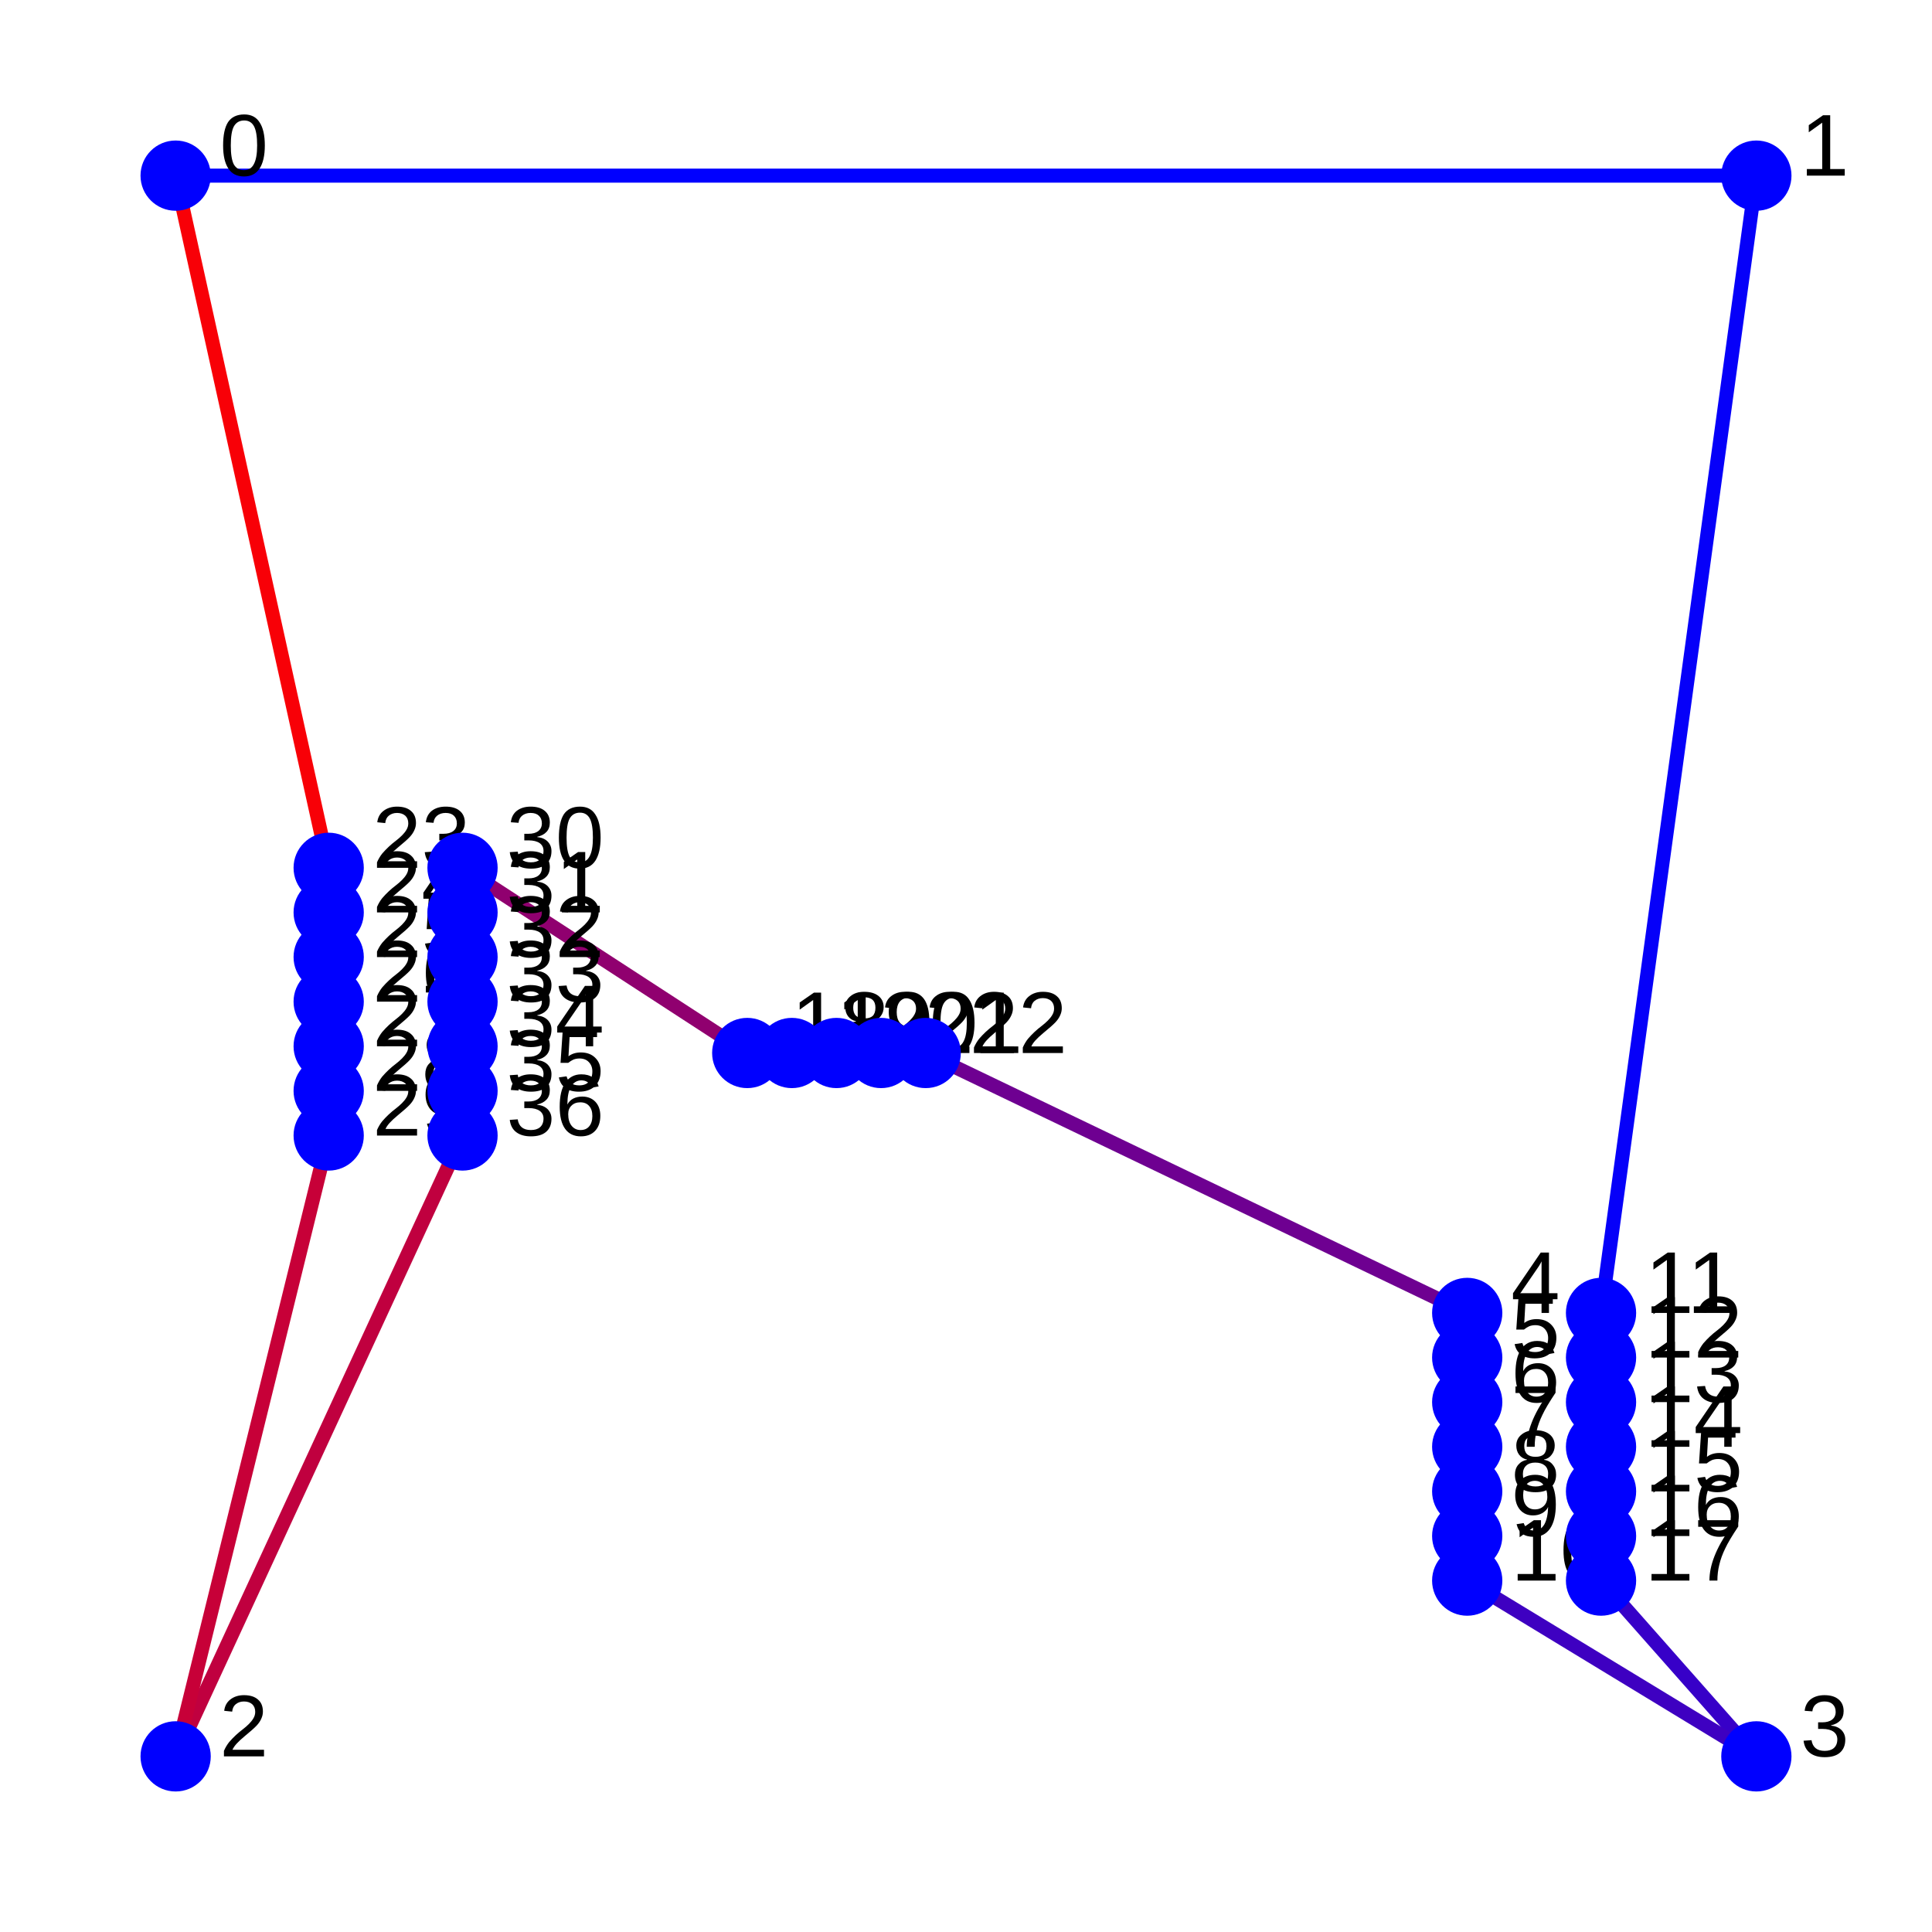
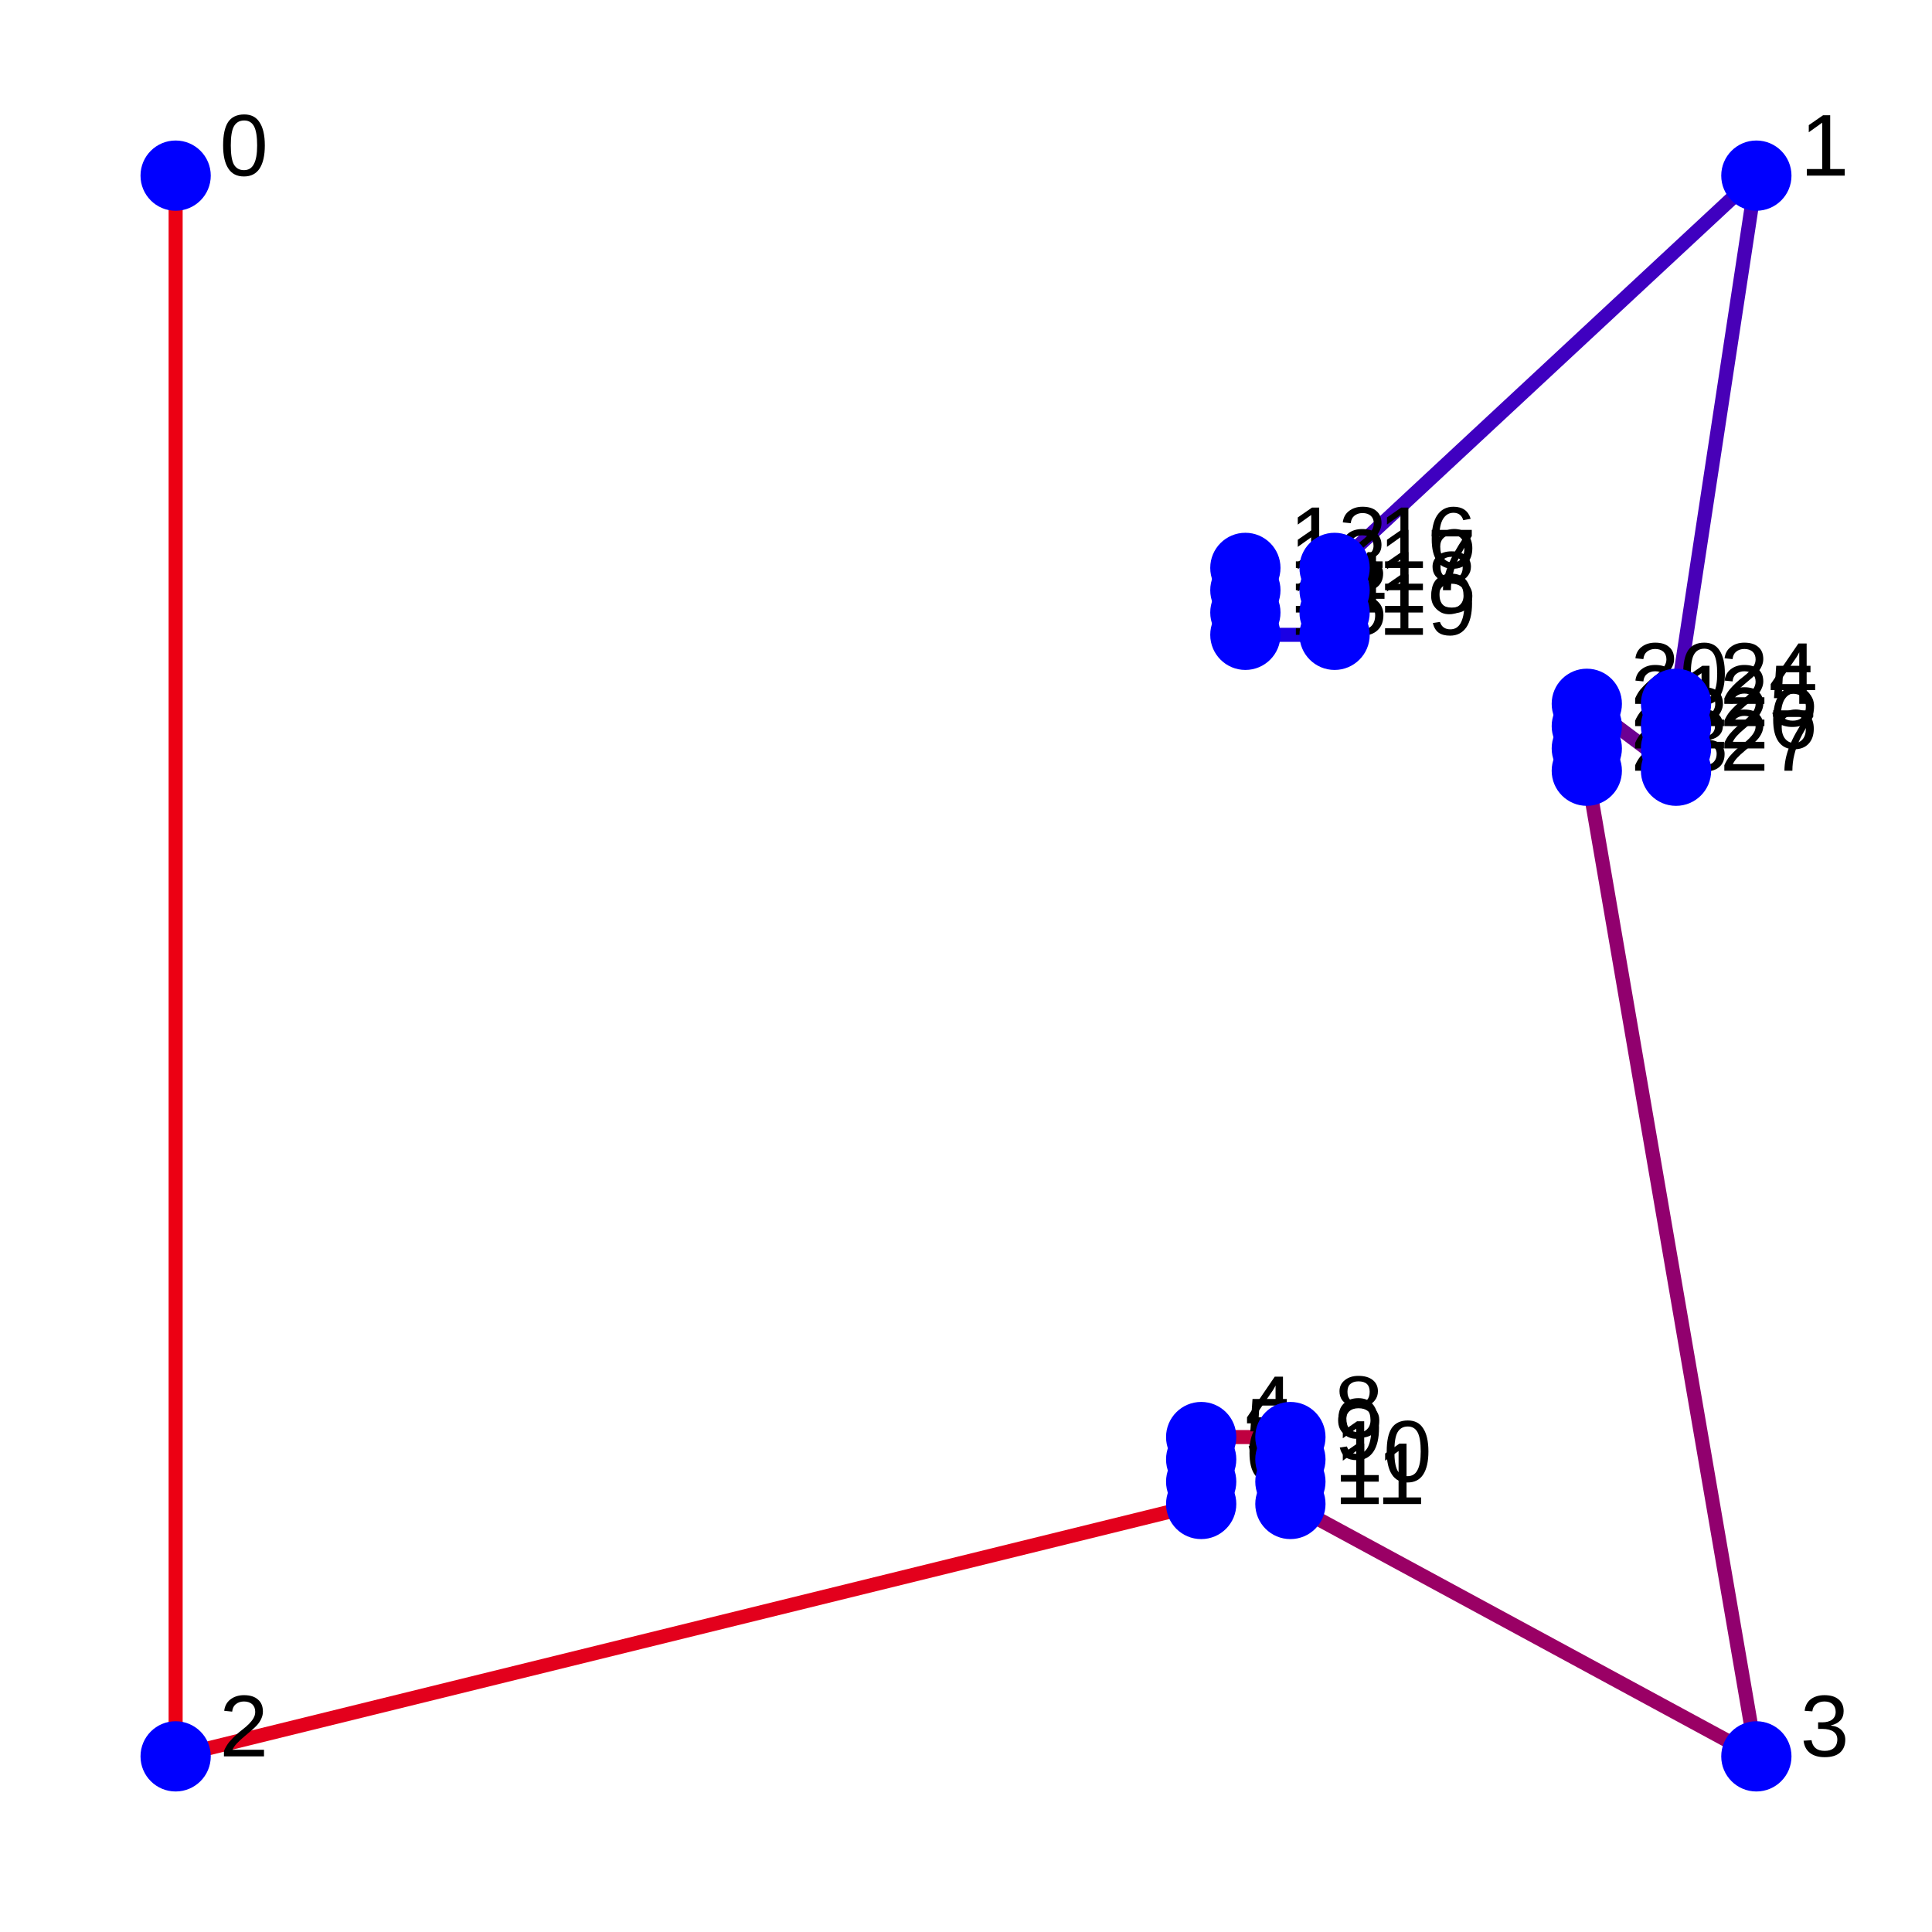
<svg xmlns="http://www.w3.org/2000/svg" viewBox="-5 -5 110 110">
  <rect x="-5" y="-5" width="110" height="110" fill="white" />
  <g>
-     <line x1="5" y1="5" x2="95" y2="5" stroke="rgb(0,0,255)" stroke-width="0.8" />
-     <line x1="95" y1="5" x2="86.156" y2="69.753" stroke="rgb(6,0,249)" stroke-width="0.8" />
-     <line x1="86.156" y1="69.753" x2="86.156" y2="72.293" stroke="rgb(13,0,242)" stroke-width="0.8" />
-     <line x1="86.156" y1="72.293" x2="86.156" y2="74.833" stroke="rgb(20,0,235)" stroke-width="0.8" />
-     <line x1="86.156" y1="74.833" x2="86.156" y2="77.373" stroke="rgb(27,0,228)" stroke-width="0.8" />
-     <line x1="86.156" y1="77.373" x2="86.156" y2="79.913" stroke="rgb(34,0,221)" stroke-width="0.8" />
-     <line x1="86.156" y1="79.913" x2="86.156" y2="82.453" stroke="rgb(41,0,214)" stroke-width="0.8" />
-     <line x1="86.156" y1="82.453" x2="86.156" y2="84.993" stroke="rgb(48,0,207)" stroke-width="0.8" />
-     <line x1="86.156" y1="84.993" x2="95" y2="95" stroke="rgb(55,0,200)" stroke-width="0.8" />
-     <line x1="95" y1="95" x2="78.537" y2="84.993" stroke="rgb(62,0,193)" stroke-width="0.8" />
-     <line x1="78.537" y1="84.993" x2="78.537" y2="82.453" stroke="rgb(68,0,187)" stroke-width="0.8" />
-     <line x1="78.537" y1="82.453" x2="78.537" y2="79.913" stroke="rgb(75,0,180)" stroke-width="0.8" />
-     <line x1="78.537" y1="79.913" x2="78.537" y2="77.373" stroke="rgb(82,0,173)" stroke-width="0.8" />
-     <line x1="78.537" y1="77.373" x2="78.537" y2="74.833" stroke="rgb(89,0,166)" stroke-width="0.8" />
-     <line x1="78.537" y1="74.833" x2="78.537" y2="72.293" stroke="rgb(96,0,159)" stroke-width="0.8" />
-     <line x1="78.537" y1="72.293" x2="78.537" y2="69.753" stroke="rgb(103,0,152)" stroke-width="0.8" />
-     <line x1="78.537" y1="69.753" x2="47.705" y2="54.953" stroke="rgb(110,0,145)" stroke-width="0.8" />
-     <line x1="47.705" y1="54.953" x2="45.165" y2="54.953" stroke="rgb(117,0,138)" stroke-width="0.8" />
-     <line x1="45.165" y1="54.953" x2="42.625" y2="54.953" stroke="rgb(124,0,131)" stroke-width="0.8" />
-     <line x1="42.625" y1="54.953" x2="40.085" y2="54.953" stroke="rgb(130,0,125)" stroke-width="0.8" />
-     <line x1="40.085" y1="54.953" x2="37.545" y2="54.953" stroke="rgb(137,0,118)" stroke-width="0.8" />
-     <line x1="37.545" y1="54.953" x2="21.334" y2="44.41" stroke="rgb(144,0,111)" stroke-width="0.8" />
-     <line x1="21.334" y1="44.41" x2="21.334" y2="46.95" stroke="rgb(151,0,104)" stroke-width="0.8" />
-     <line x1="21.334" y1="46.95" x2="21.334" y2="49.49" stroke="rgb(158,0,97)" stroke-width="0.8" />
-     <line x1="21.334" y1="49.49" x2="21.334" y2="52.03" stroke="rgb(165,0,90)" stroke-width="0.8" />
-     <line x1="21.334" y1="52.03" x2="21.334" y2="54.57" stroke="rgb(172,0,83)" stroke-width="0.8" />
-     <line x1="21.334" y1="54.57" x2="21.334" y2="57.11" stroke="rgb(179,0,76)" stroke-width="0.8" />
-     <line x1="21.334" y1="57.11" x2="21.334" y2="59.65" stroke="rgb(186,0,69)" stroke-width="0.8" />
-     <line x1="21.334" y1="59.65" x2="5" y2="95" stroke="rgb(192,0,63)" stroke-width="0.8" />
-     <line x1="5" y1="95" x2="13.714" y2="59.65" stroke="rgb(199,0,56)" stroke-width="0.8" />
-     <line x1="13.714" y1="59.65" x2="13.714" y2="57.11" stroke="rgb(206,0,49)" stroke-width="0.8" />
-     <line x1="13.714" y1="57.11" x2="13.714" y2="54.57" stroke="rgb(213,0,42)" stroke-width="0.8" />
-     <line x1="13.714" y1="54.57" x2="13.714" y2="52.03" stroke="rgb(220,0,35)" stroke-width="0.8" />
-     <line x1="13.714" y1="52.03" x2="13.714" y2="49.49" stroke="rgb(227,0,28)" stroke-width="0.8" />
-     <line x1="13.714" y1="49.49" x2="13.714" y2="46.95" stroke="rgb(234,0,21)" stroke-width="0.8" />
-     <line x1="13.714" y1="46.95" x2="13.714" y2="44.41" stroke="rgb(241,0,14)" stroke-width="0.8" />
-     <line x1="13.714" y1="44.41" x2="5" y2="5" stroke="rgb(248,0,7)" stroke-width="0.8" />
+     <line x1="65.906" y1="27.334" x2="65.906" y2="28.604" stroke="rgb(0,0,255)" stroke-width="0.8" />
+     <line x1="65.906" y1="28.604" x2="65.906" y2="29.874" stroke="rgb(9,0,246)" stroke-width="0.8" />
+     <line x1="65.906" y1="29.874" x2="65.906" y2="31.144" stroke="rgb(18,0,237)" stroke-width="0.8" />
+     <line x1="65.906" y1="31.144" x2="70.986" y2="31.144" stroke="rgb(27,0,228)" stroke-width="0.8" />
+     <line x1="70.986" y1="31.144" x2="70.986" y2="29.874" stroke="rgb(36,0,219)" stroke-width="0.8" />
+     <line x1="70.986" y1="29.874" x2="70.986" y2="28.604" stroke="rgb(45,0,210)" stroke-width="0.8" />
+     <line x1="70.986" y1="28.604" x2="70.986" y2="27.334" stroke="rgb(54,0,201)" stroke-width="0.8" />
+     <line x1="70.986" y1="27.334" x2="95" y2="5" stroke="rgb(63,0,192)" stroke-width="0.8" />
+     <line x1="95" y1="5" x2="90.426" y2="35.072" stroke="rgb(72,0,183)" stroke-width="0.8" />
+     <line x1="90.426" y1="35.072" x2="90.426" y2="36.342" stroke="rgb(81,0,174)" stroke-width="0.8" />
+     <line x1="90.426" y1="36.342" x2="90.426" y2="37.612" stroke="rgb(91,0,164)" stroke-width="0.8" />
+     <line x1="90.426" y1="37.612" x2="90.426" y2="38.882" stroke="rgb(100,0,155)" stroke-width="0.8" />
+     <line x1="90.426" y1="38.882" x2="85.346" y2="35.072" stroke="rgb(109,0,146)" stroke-width="0.8" />
+     <line x1="85.346" y1="35.072" x2="85.346" y2="36.342" stroke="rgb(118,0,137)" stroke-width="0.8" />
+     <line x1="85.346" y1="36.342" x2="85.346" y2="37.612" stroke="rgb(127,0,128)" stroke-width="0.8" />
+     <line x1="85.346" y1="37.612" x2="85.346" y2="38.882" stroke="rgb(136,0,119)" stroke-width="0.8" />
+     <line x1="85.346" y1="38.882" x2="95" y2="95" stroke="rgb(145,0,110)" stroke-width="0.8" />
+     <line x1="95" y1="95" x2="68.47" y2="80.63" stroke="rgb(154,0,101)" stroke-width="0.8" />
+     <line x1="68.47" y1="80.63" x2="68.47" y2="79.36" stroke="rgb(163,0,92)" stroke-width="0.8" />
+     <line x1="68.47" y1="79.36" x2="68.47" y2="78.09" stroke="rgb(173,0,82)" stroke-width="0.8" />
+     <line x1="68.47" y1="78.09" x2="68.47" y2="76.82" stroke="rgb(182,0,73)" stroke-width="0.8" />
+     <line x1="68.47" y1="76.82" x2="63.39" y2="76.82" stroke="rgb(191,0,64)" stroke-width="0.8" />
+     <line x1="63.39" y1="76.82" x2="63.39" y2="78.09" stroke="rgb(200,0,55)" stroke-width="0.8" />
+     <line x1="63.39" y1="78.09" x2="63.39" y2="79.36" stroke="rgb(209,0,46)" stroke-width="0.8" />
+     <line x1="63.39" y1="79.36" x2="63.39" y2="80.63" stroke="rgb(218,0,37)" stroke-width="0.8" />
+     <line x1="63.39" y1="80.63" x2="5" y2="95" stroke="rgb(227,0,28)" stroke-width="0.8" />
+     <line x1="5" y1="95" x2="5" y2="5" stroke="rgb(236,0,19)" stroke-width="0.8" />
+     <line x1="5" y1="5" x2="5" y2="5" stroke="rgb(245,0,10)" stroke-width="0.8" />
  </g>
  <g>
    <circle cx="5" cy="5" r="2" fill="blue" />
    <text x="7.5" y="5" font-family="Arial" font-size="5" fill="black">0</text>
    <circle cx="95" cy="5" r="2" fill="blue" />
    <text x="97.5" y="5" font-family="Arial" font-size="5" fill="black">1</text>
    <circle cx="5" cy="95" r="2" fill="blue" />
    <text x="7.5" y="95" font-family="Arial" font-size="5" fill="black">2</text>
    <circle cx="95" cy="95" r="2" fill="blue" />
    <text x="97.5" y="95" font-family="Arial" font-size="5" fill="black">3</text>
-     <circle cx="78.537" cy="69.753" r="2" fill="blue" />
-     <text x="81.037" y="69.753" font-family="Arial" font-size="5" fill="black">4</text>
-     <circle cx="78.537" cy="72.293" r="2" fill="blue" />
-     <text x="81.037" y="72.293" font-family="Arial" font-size="5" fill="black">5</text>
-     <circle cx="78.537" cy="74.833" r="2" fill="blue" />
-     <text x="81.037" y="74.833" font-family="Arial" font-size="5" fill="black">6</text>
-     <circle cx="78.537" cy="77.373" r="2" fill="blue" />
-     <text x="81.037" y="77.373" font-family="Arial" font-size="5" fill="black">7</text>
-     <circle cx="78.537" cy="79.913" r="2" fill="blue" />
-     <text x="81.037" y="79.913" font-family="Arial" font-size="5" fill="black">8</text>
-     <circle cx="78.537" cy="82.453" r="2" fill="blue" />
-     <text x="81.037" y="82.453" font-family="Arial" font-size="5" fill="black">9</text>
-     <circle cx="78.537" cy="84.993" r="2" fill="blue" />
-     <text x="81.037" y="84.993" font-family="Arial" font-size="5" fill="black">10</text>
-     <circle cx="86.156" cy="69.753" r="2" fill="blue" />
-     <text x="88.656" y="69.753" font-family="Arial" font-size="5" fill="black">11</text>
-     <circle cx="86.156" cy="72.293" r="2" fill="blue" />
-     <text x="88.656" y="72.293" font-family="Arial" font-size="5" fill="black">12</text>
-     <circle cx="86.156" cy="74.833" r="2" fill="blue" />
-     <text x="88.656" y="74.833" font-family="Arial" font-size="5" fill="black">13</text>
-     <circle cx="86.156" cy="77.373" r="2" fill="blue" />
-     <text x="88.656" y="77.373" font-family="Arial" font-size="5" fill="black">14</text>
-     <circle cx="86.156" cy="79.913" r="2" fill="blue" />
-     <text x="88.656" y="79.913" font-family="Arial" font-size="5" fill="black">15</text>
-     <circle cx="86.156" cy="82.453" r="2" fill="blue" />
-     <text x="88.656" y="82.453" font-family="Arial" font-size="5" fill="black">16</text>
-     <circle cx="86.156" cy="84.993" r="2" fill="blue" />
-     <text x="88.656" y="84.993" font-family="Arial" font-size="5" fill="black">17</text>
-     <circle cx="37.545" cy="54.953" r="2" fill="blue" />
-     <text x="40.045" y="54.953" font-family="Arial" font-size="5" fill="black">18</text>
-     <circle cx="40.085" cy="54.953" r="2" fill="blue" />
-     <text x="42.585" y="54.953" font-family="Arial" font-size="5" fill="black">19</text>
-     <circle cx="42.625" cy="54.953" r="2" fill="blue" />
-     <text x="45.125" y="54.953" font-family="Arial" font-size="5" fill="black">20</text>
-     <circle cx="45.165" cy="54.953" r="2" fill="blue" />
-     <text x="47.665" y="54.953" font-family="Arial" font-size="5" fill="black">21</text>
-     <circle cx="47.705" cy="54.953" r="2" fill="blue" />
-     <text x="50.205" y="54.953" font-family="Arial" font-size="5" fill="black">22</text>
-     <circle cx="13.714" cy="44.41" r="2" fill="blue" />
-     <text x="16.214" y="44.41" font-family="Arial" font-size="5" fill="black">23</text>
-     <circle cx="13.714" cy="46.95" r="2" fill="blue" />
-     <text x="16.214" y="46.95" font-family="Arial" font-size="5" fill="black">24</text>
-     <circle cx="13.714" cy="49.49" r="2" fill="blue" />
-     <text x="16.214" y="49.49" font-family="Arial" font-size="5" fill="black">25</text>
-     <circle cx="13.714" cy="52.03" r="2" fill="blue" />
-     <text x="16.214" y="52.03" font-family="Arial" font-size="5" fill="black">26</text>
-     <circle cx="13.714" cy="54.57" r="2" fill="blue" />
-     <text x="16.214" y="54.57" font-family="Arial" font-size="5" fill="black">27</text>
-     <circle cx="13.714" cy="57.11" r="2" fill="blue" />
-     <text x="16.214" y="57.11" font-family="Arial" font-size="5" fill="black">28</text>
-     <circle cx="13.714" cy="59.65" r="2" fill="blue" />
-     <text x="16.214" y="59.65" font-family="Arial" font-size="5" fill="black">29</text>
-     <circle cx="21.334" cy="44.41" r="2" fill="blue" />
-     <text x="23.834" y="44.41" font-family="Arial" font-size="5" fill="black">30</text>
-     <circle cx="21.334" cy="46.95" r="2" fill="blue" />
-     <text x="23.834" y="46.95" font-family="Arial" font-size="5" fill="black">31</text>
-     <circle cx="21.334" cy="49.49" r="2" fill="blue" />
-     <text x="23.834" y="49.49" font-family="Arial" font-size="5" fill="black">32</text>
-     <circle cx="21.334" cy="52.03" r="2" fill="blue" />
-     <text x="23.834" y="52.03" font-family="Arial" font-size="5" fill="black">33</text>
-     <circle cx="21.334" cy="54.57" r="2" fill="blue" />
-     <text x="23.834" y="54.57" font-family="Arial" font-size="5" fill="black">34</text>
-     <circle cx="21.334" cy="57.11" r="2" fill="blue" />
-     <text x="23.834" y="57.11" font-family="Arial" font-size="5" fill="black">35</text>
-     <circle cx="21.334" cy="59.65" r="2" fill="blue" />
-     <text x="23.834" y="59.65" font-family="Arial" font-size="5" fill="black">36</text>
+     <circle cx="63.39" cy="76.82" r="2" fill="blue" />
+     <text x="65.89" y="76.82" font-family="Arial" font-size="5" fill="black">4</text>
+     <circle cx="63.39" cy="78.09" r="2" fill="blue" />
+     <text x="65.89" y="78.09" font-family="Arial" font-size="5" fill="black">5</text>
+     <circle cx="63.39" cy="79.36" r="2" fill="blue" />
+     <text x="65.89" y="79.36" font-family="Arial" font-size="5" fill="black">6</text>
+     <circle cx="63.39" cy="80.63" r="2" fill="blue" />
+     <text x="65.89" y="80.63" font-family="Arial" font-size="5" fill="black">7</text>
+     <circle cx="68.47" cy="76.82" r="2" fill="blue" />
+     <text x="70.97" y="76.82" font-family="Arial" font-size="5" fill="black">8</text>
+     <circle cx="68.47" cy="78.09" r="2" fill="blue" />
+     <text x="70.97" y="78.09" font-family="Arial" font-size="5" fill="black">9</text>
+     <circle cx="68.47" cy="79.36" r="2" fill="blue" />
+     <text x="70.97" y="79.36" font-family="Arial" font-size="5" fill="black">10</text>
+     <circle cx="68.47" cy="80.63" r="2" fill="blue" />
+     <text x="70.97" y="80.63" font-family="Arial" font-size="5" fill="black">11</text>
+     <circle cx="65.906" cy="27.334" r="2" fill="blue" />
+     <text x="68.406" y="27.334" font-family="Arial" font-size="5" fill="black">12</text>
+     <circle cx="65.906" cy="28.604" r="2" fill="blue" />
+     <text x="68.406" y="28.604" font-family="Arial" font-size="5" fill="black">13</text>
+     <circle cx="65.906" cy="29.874" r="2" fill="blue" />
+     <text x="68.406" y="29.874" font-family="Arial" font-size="5" fill="black">14</text>
+     <circle cx="65.906" cy="31.144" r="2" fill="blue" />
+     <text x="68.406" y="31.144" font-family="Arial" font-size="5" fill="black">15</text>
+     <circle cx="70.986" cy="27.334" r="2" fill="blue" />
+     <text x="73.486" y="27.334" font-family="Arial" font-size="5" fill="black">16</text>
+     <circle cx="70.986" cy="28.604" r="2" fill="blue" />
+     <text x="73.486" y="28.604" font-family="Arial" font-size="5" fill="black">17</text>
+     <circle cx="70.986" cy="29.874" r="2" fill="blue" />
+     <text x="73.486" y="29.874" font-family="Arial" font-size="5" fill="black">18</text>
+     <circle cx="70.986" cy="31.144" r="2" fill="blue" />
+     <text x="73.486" y="31.144" font-family="Arial" font-size="5" fill="black">19</text>
+     <circle cx="85.346" cy="35.072" r="2" fill="blue" />
+     <text x="87.846" y="35.072" font-family="Arial" font-size="5" fill="black">20</text>
+     <circle cx="85.346" cy="36.342" r="2" fill="blue" />
+     <text x="87.846" y="36.342" font-family="Arial" font-size="5" fill="black">21</text>
+     <circle cx="85.346" cy="37.612" r="2" fill="blue" />
+     <text x="87.846" y="37.612" font-family="Arial" font-size="5" fill="black">22</text>
+     <circle cx="85.346" cy="38.882" r="2" fill="blue" />
+     <text x="87.846" y="38.882" font-family="Arial" font-size="5" fill="black">23</text>
+     <circle cx="90.426" cy="35.072" r="2" fill="blue" />
+     <text x="92.926" y="35.072" font-family="Arial" font-size="5" fill="black">24</text>
+     <circle cx="90.426" cy="36.342" r="2" fill="blue" />
+     <text x="92.926" y="36.342" font-family="Arial" font-size="5" fill="black">25</text>
+     <circle cx="90.426" cy="37.612" r="2" fill="blue" />
+     <text x="92.926" y="37.612" font-family="Arial" font-size="5" fill="black">26</text>
+     <circle cx="90.426" cy="38.882" r="2" fill="blue" />
+     <text x="92.926" y="38.882" font-family="Arial" font-size="5" fill="black">27</text>
  </g>
</svg>
